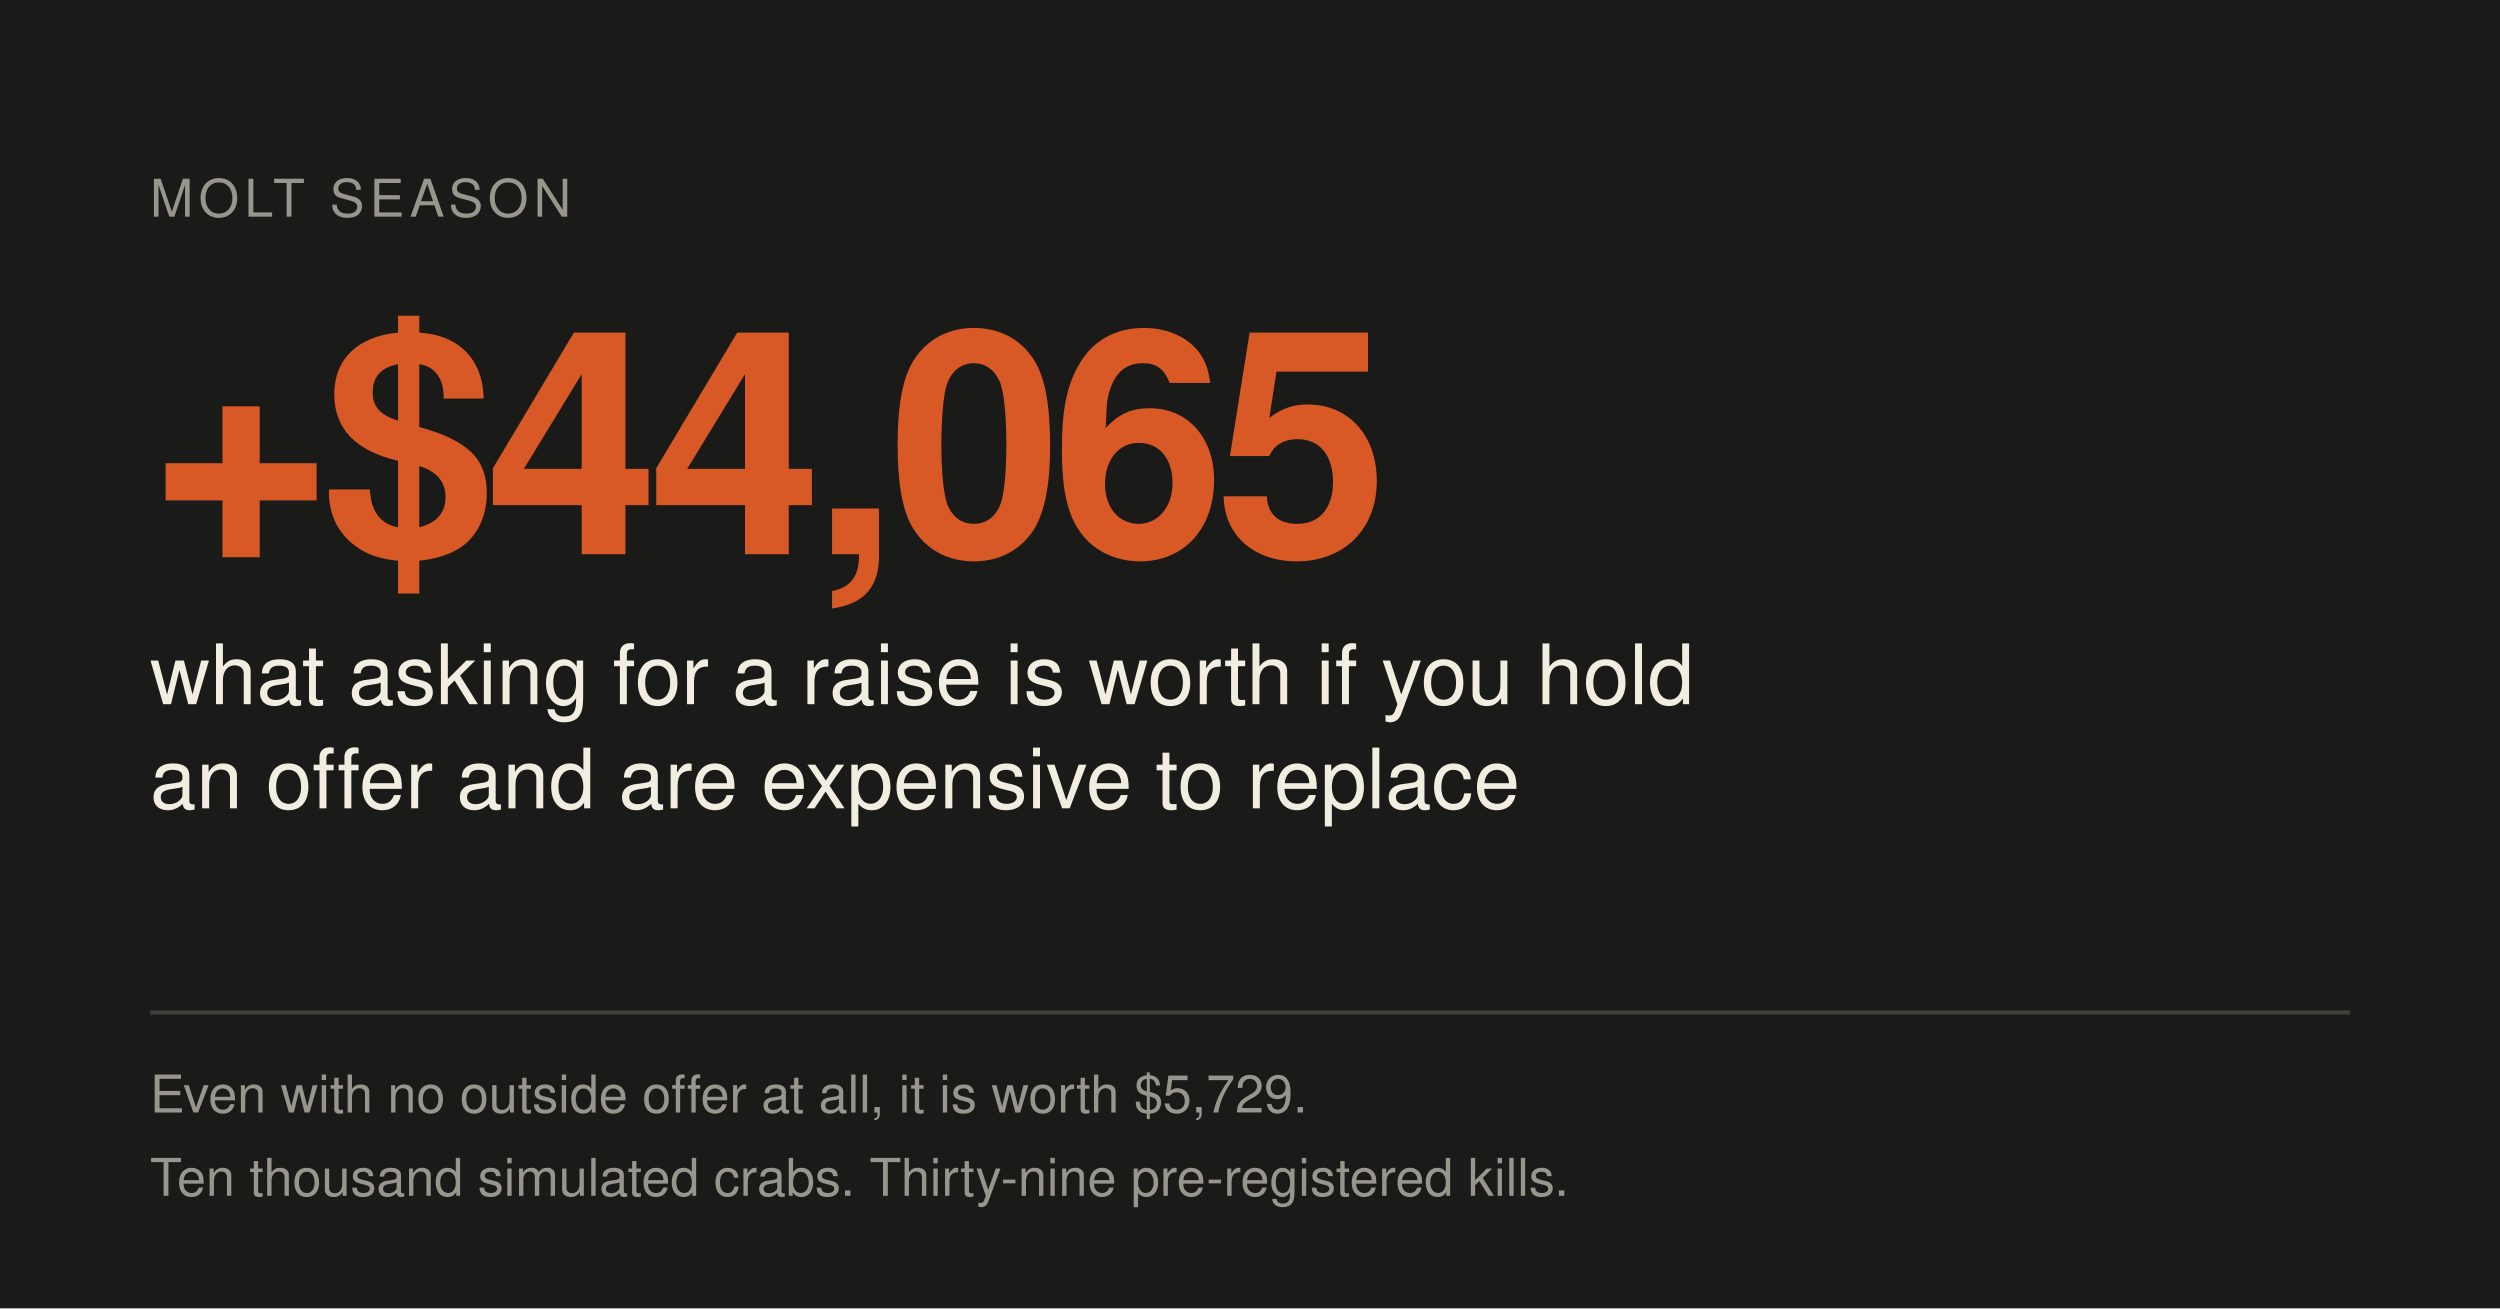
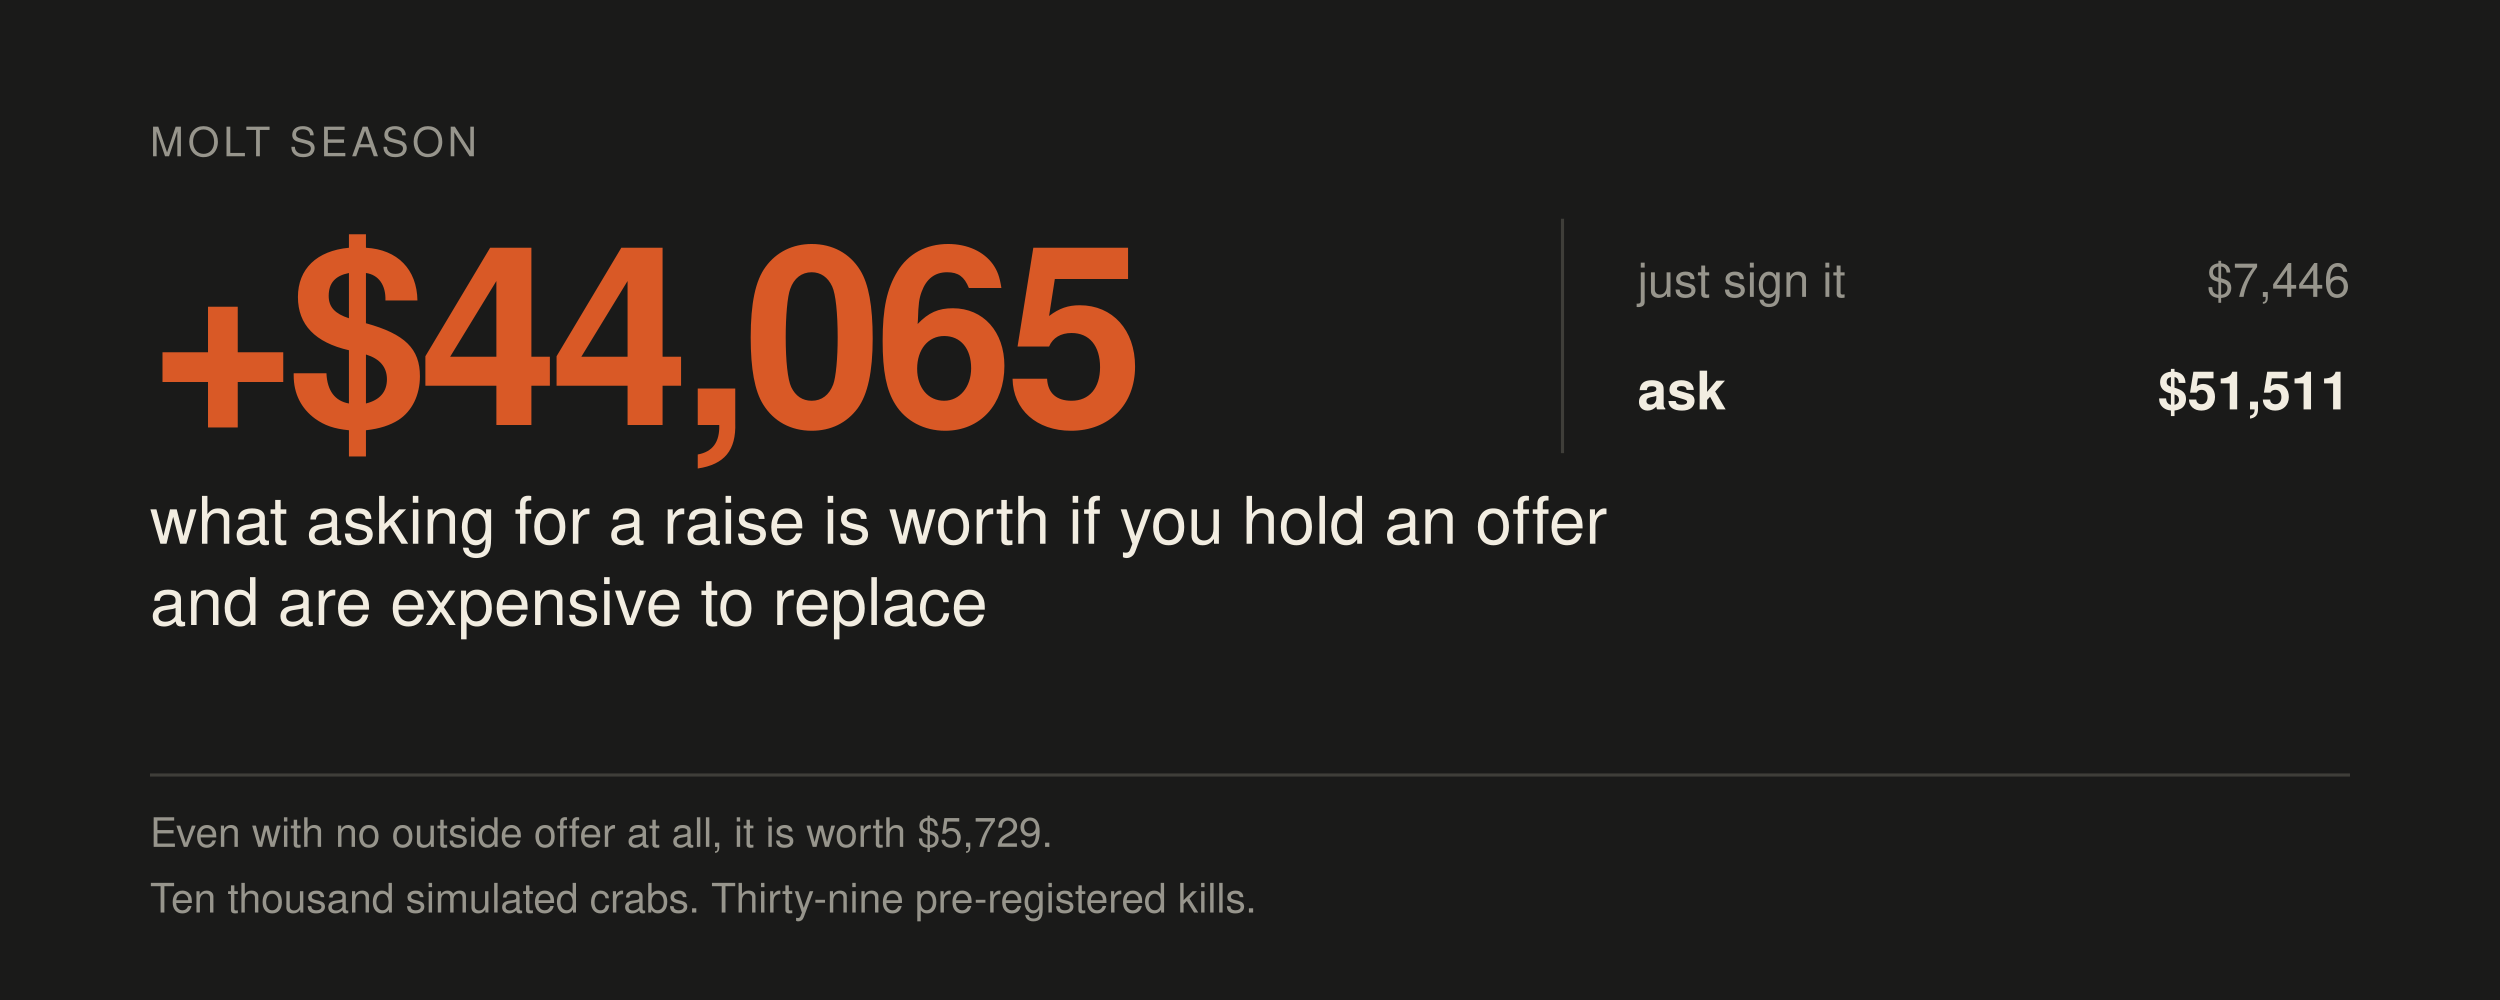
- <svg xmlns="http://www.w3.org/2000/svg" width="1200" height="628" viewBox="0 0 1200 628">
-   <rect width="1200" height="628" fill="#1a1a19" />
-   <text x="72" y="104" font-family="Helvetica Neue, Helvetica, Arial, sans-serif" font-size="25" fill="#97958c" letter-spacing="2.5">MOLT SEASON</text>
-   <text x="72" y="266" font-family="Helvetica Neue, Helvetica, Arial, sans-serif" font-size="150" font-weight="700" fill="#d95926" letter-spacing="-5">+$44,065</text>
-   <text x="72" y="338" font-family="Helvetica Neue, Helvetica, Arial, sans-serif" font-size="40" fill="#f2ede1">what asking for a raise is worth if you hold</text>
-   <text x="72" y="388" font-family="Helvetica Neue, Helvetica, Arial, sans-serif" font-size="40" fill="#f2ede1">an offer and are expensive to replace</text>
-   <line x1="72" y1="486" x2="1128" y2="486" stroke="#3f3e39" stroke-width="2" />
-   <text x="72" y="534" font-family="Helvetica Neue, Helvetica, Arial, sans-serif" font-size="25" fill="#97958c">Even with no outside offer at all, it is worth $5,729.</text>
-   <text x="72" y="574" font-family="Helvetica Neue, Helvetica, Arial, sans-serif" font-size="25" fill="#97958c">Ten thousand simulated crabs. Thirty-nine pre-registered kills.</text>
+ <svg xmlns="http://www.w3.org/2000/svg" width="1600" height="640" viewBox="0 0 1600 640">
+   <rect width="1600" height="640" fill="#1a1a19" />
+   <text x="96" y="100" font-family="Helvetica Neue, Helvetica, Arial, sans-serif" font-size="26" fill="#97958c" letter-spacing="2.5">MOLT SEASON</text>
+   <text x="96" y="272" font-family="Helvetica Neue, Helvetica, Arial, sans-serif" font-size="160" font-weight="700" fill="#d95926" letter-spacing="-5">+$44,065</text>
+   <text x="96" y="348" font-family="Helvetica Neue, Helvetica, Arial, sans-serif" font-size="42" fill="#f2ede1">what asking for a raise is worth if you hold an offer</text>
+   <text x="96" y="400" font-family="Helvetica Neue, Helvetica, Arial, sans-serif" font-size="42" fill="#f2ede1">and are expensive to replace</text>
+   <line x1="1000" y1="140" x2="1000" y2="290" stroke="#3f3e39" stroke-width="2" />
+   <text x="1048" y="190" font-family="Helvetica Neue, Helvetica, Arial, sans-serif" font-size="30" fill="#97958c">just sign it</text>
+   <text x="1504" y="190" text-anchor="end" font-family="Helvetica Neue, Helvetica, Arial, sans-serif" font-size="30" fill="#97958c">$7,446</text>
+   <text x="1048" y="262" font-family="Helvetica Neue, Helvetica, Arial, sans-serif" font-size="34" font-weight="700" fill="#f2ede1">ask</text>
+   <text x="1504" y="262" text-anchor="end" font-family="Helvetica Neue, Helvetica, Arial, sans-serif" font-size="34" font-weight="700" fill="#f2ede1">$51,511</text>
+   <line x1="96" y1="496" x2="1504" y2="496" stroke="#3f3e39" stroke-width="2" />
+   <text x="96" y="542" font-family="Helvetica Neue, Helvetica, Arial, sans-serif" font-size="26" fill="#97958c">Even with no outside offer at all, it is worth $5,729.</text>
+   <text x="96" y="584" font-family="Helvetica Neue, Helvetica, Arial, sans-serif" font-size="26" fill="#97958c">Ten thousand simulated crabs. Thirty-nine pre-registered kills.</text>
</svg>
